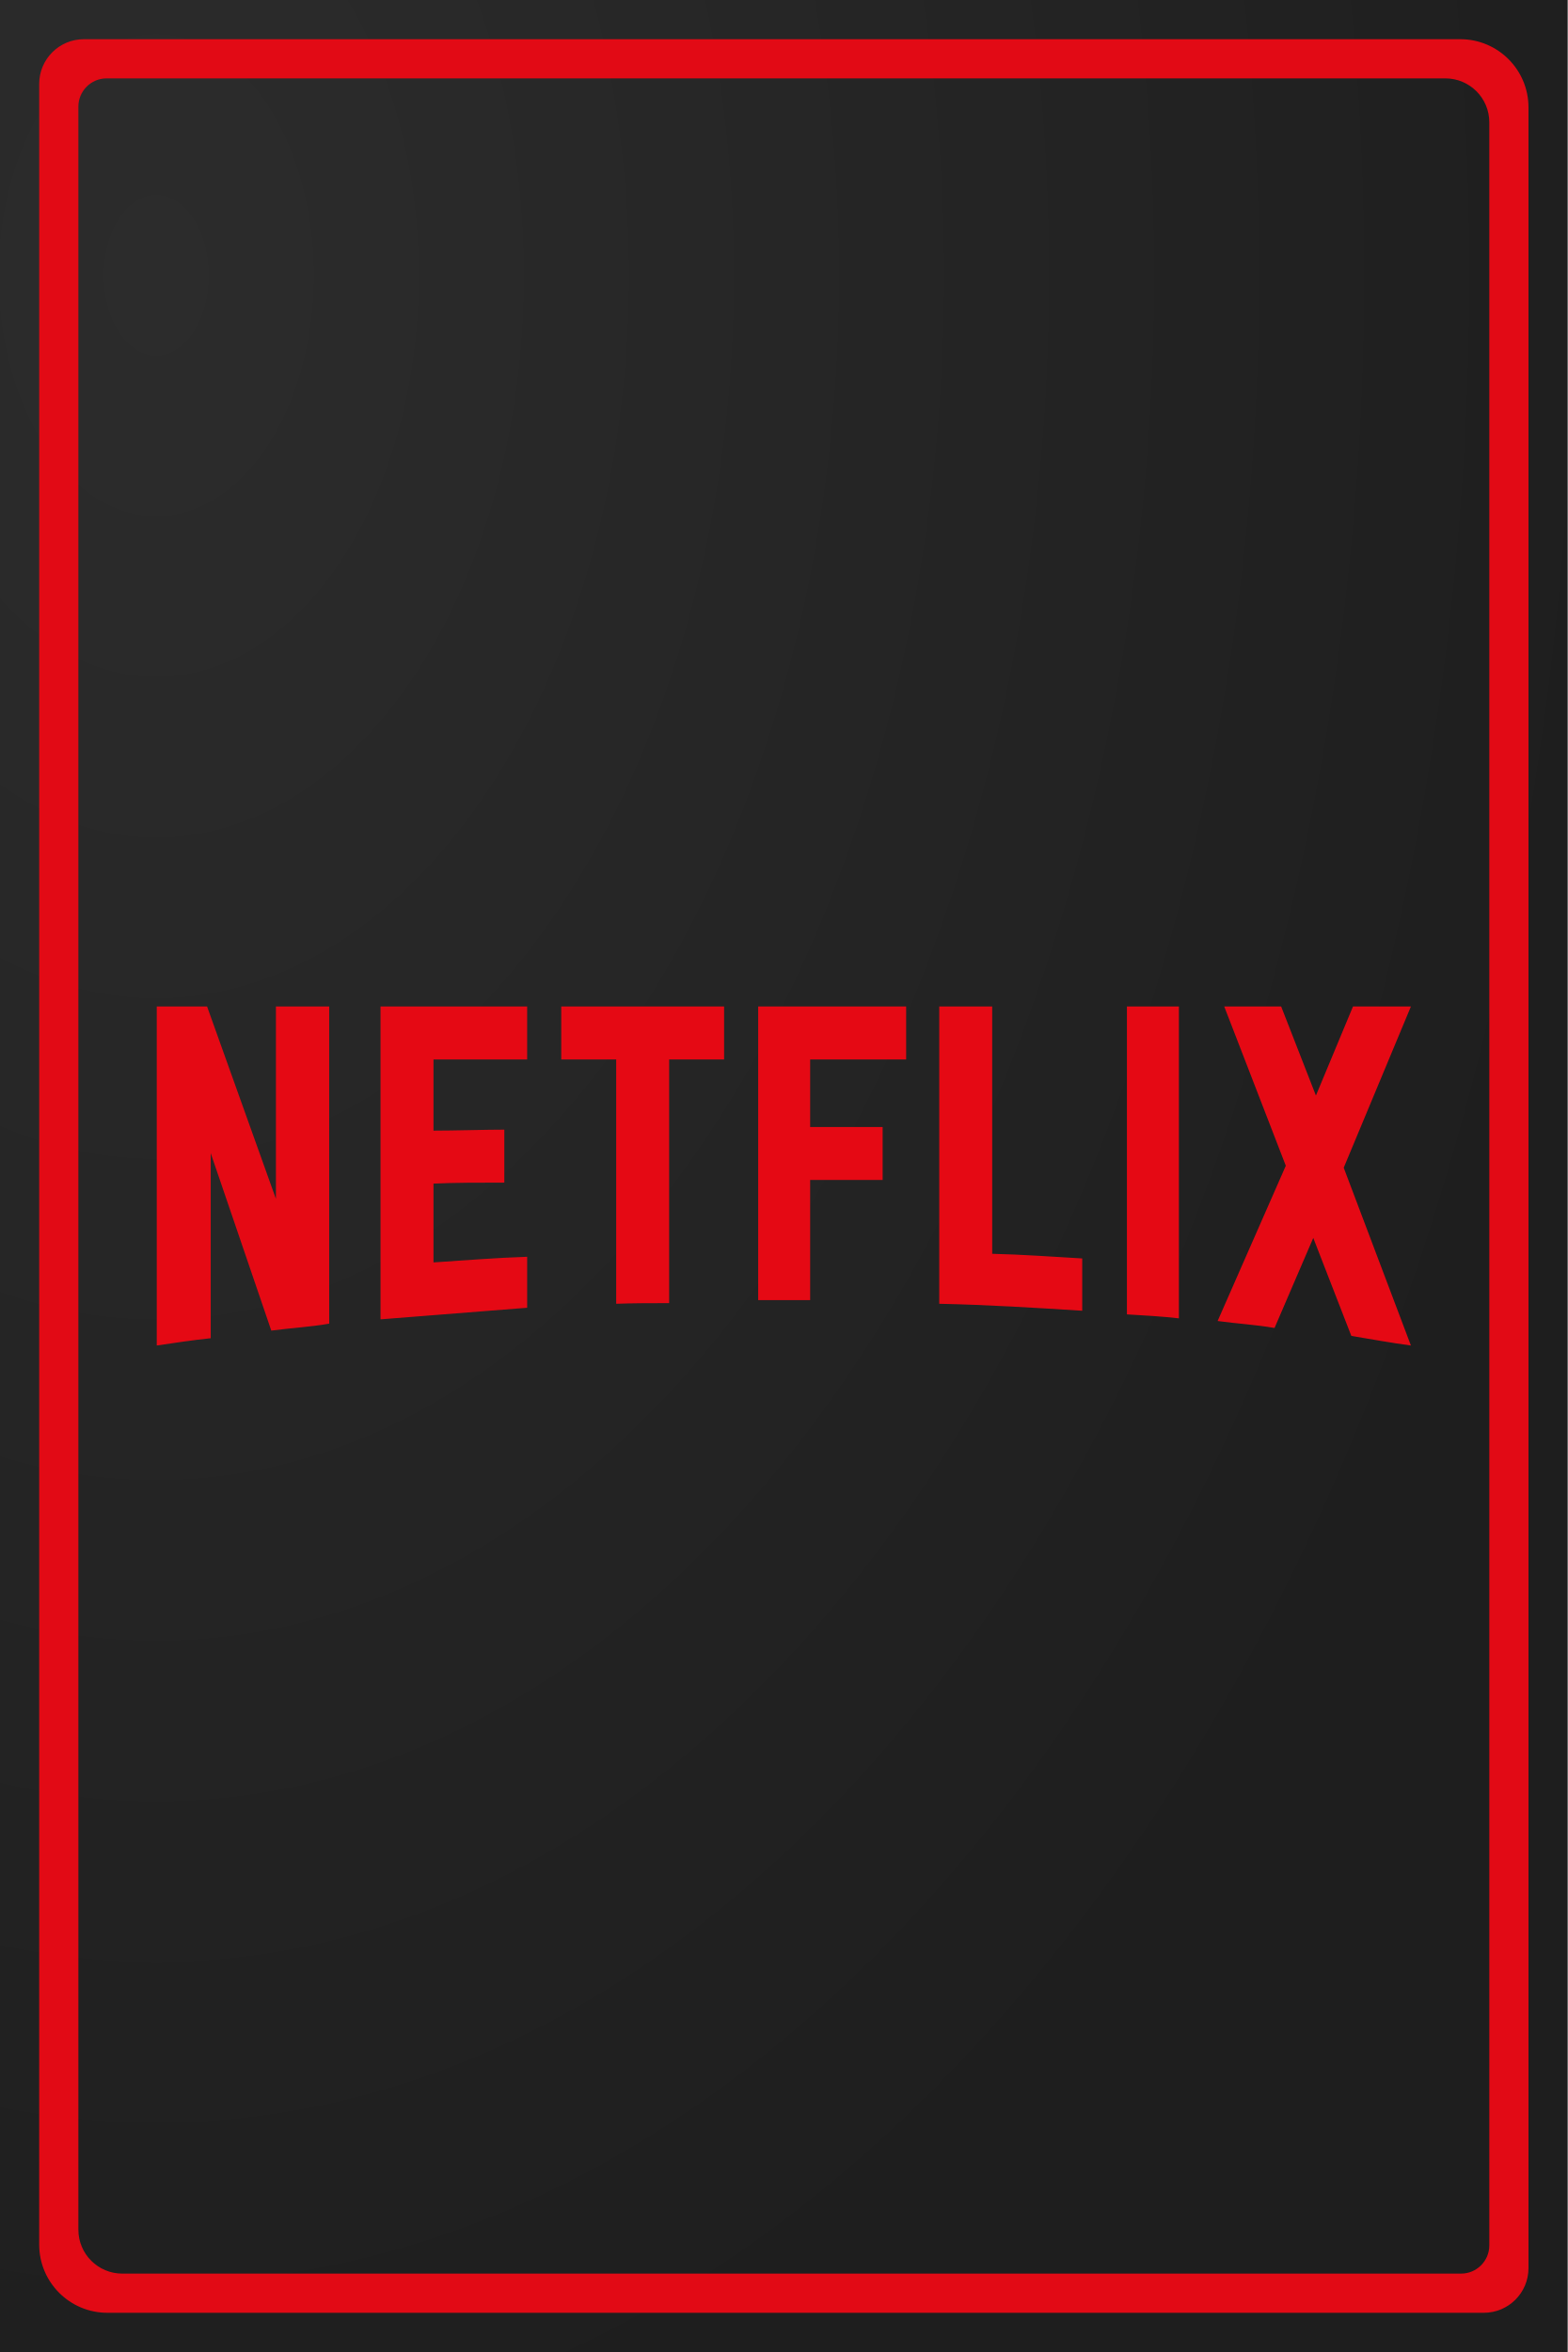
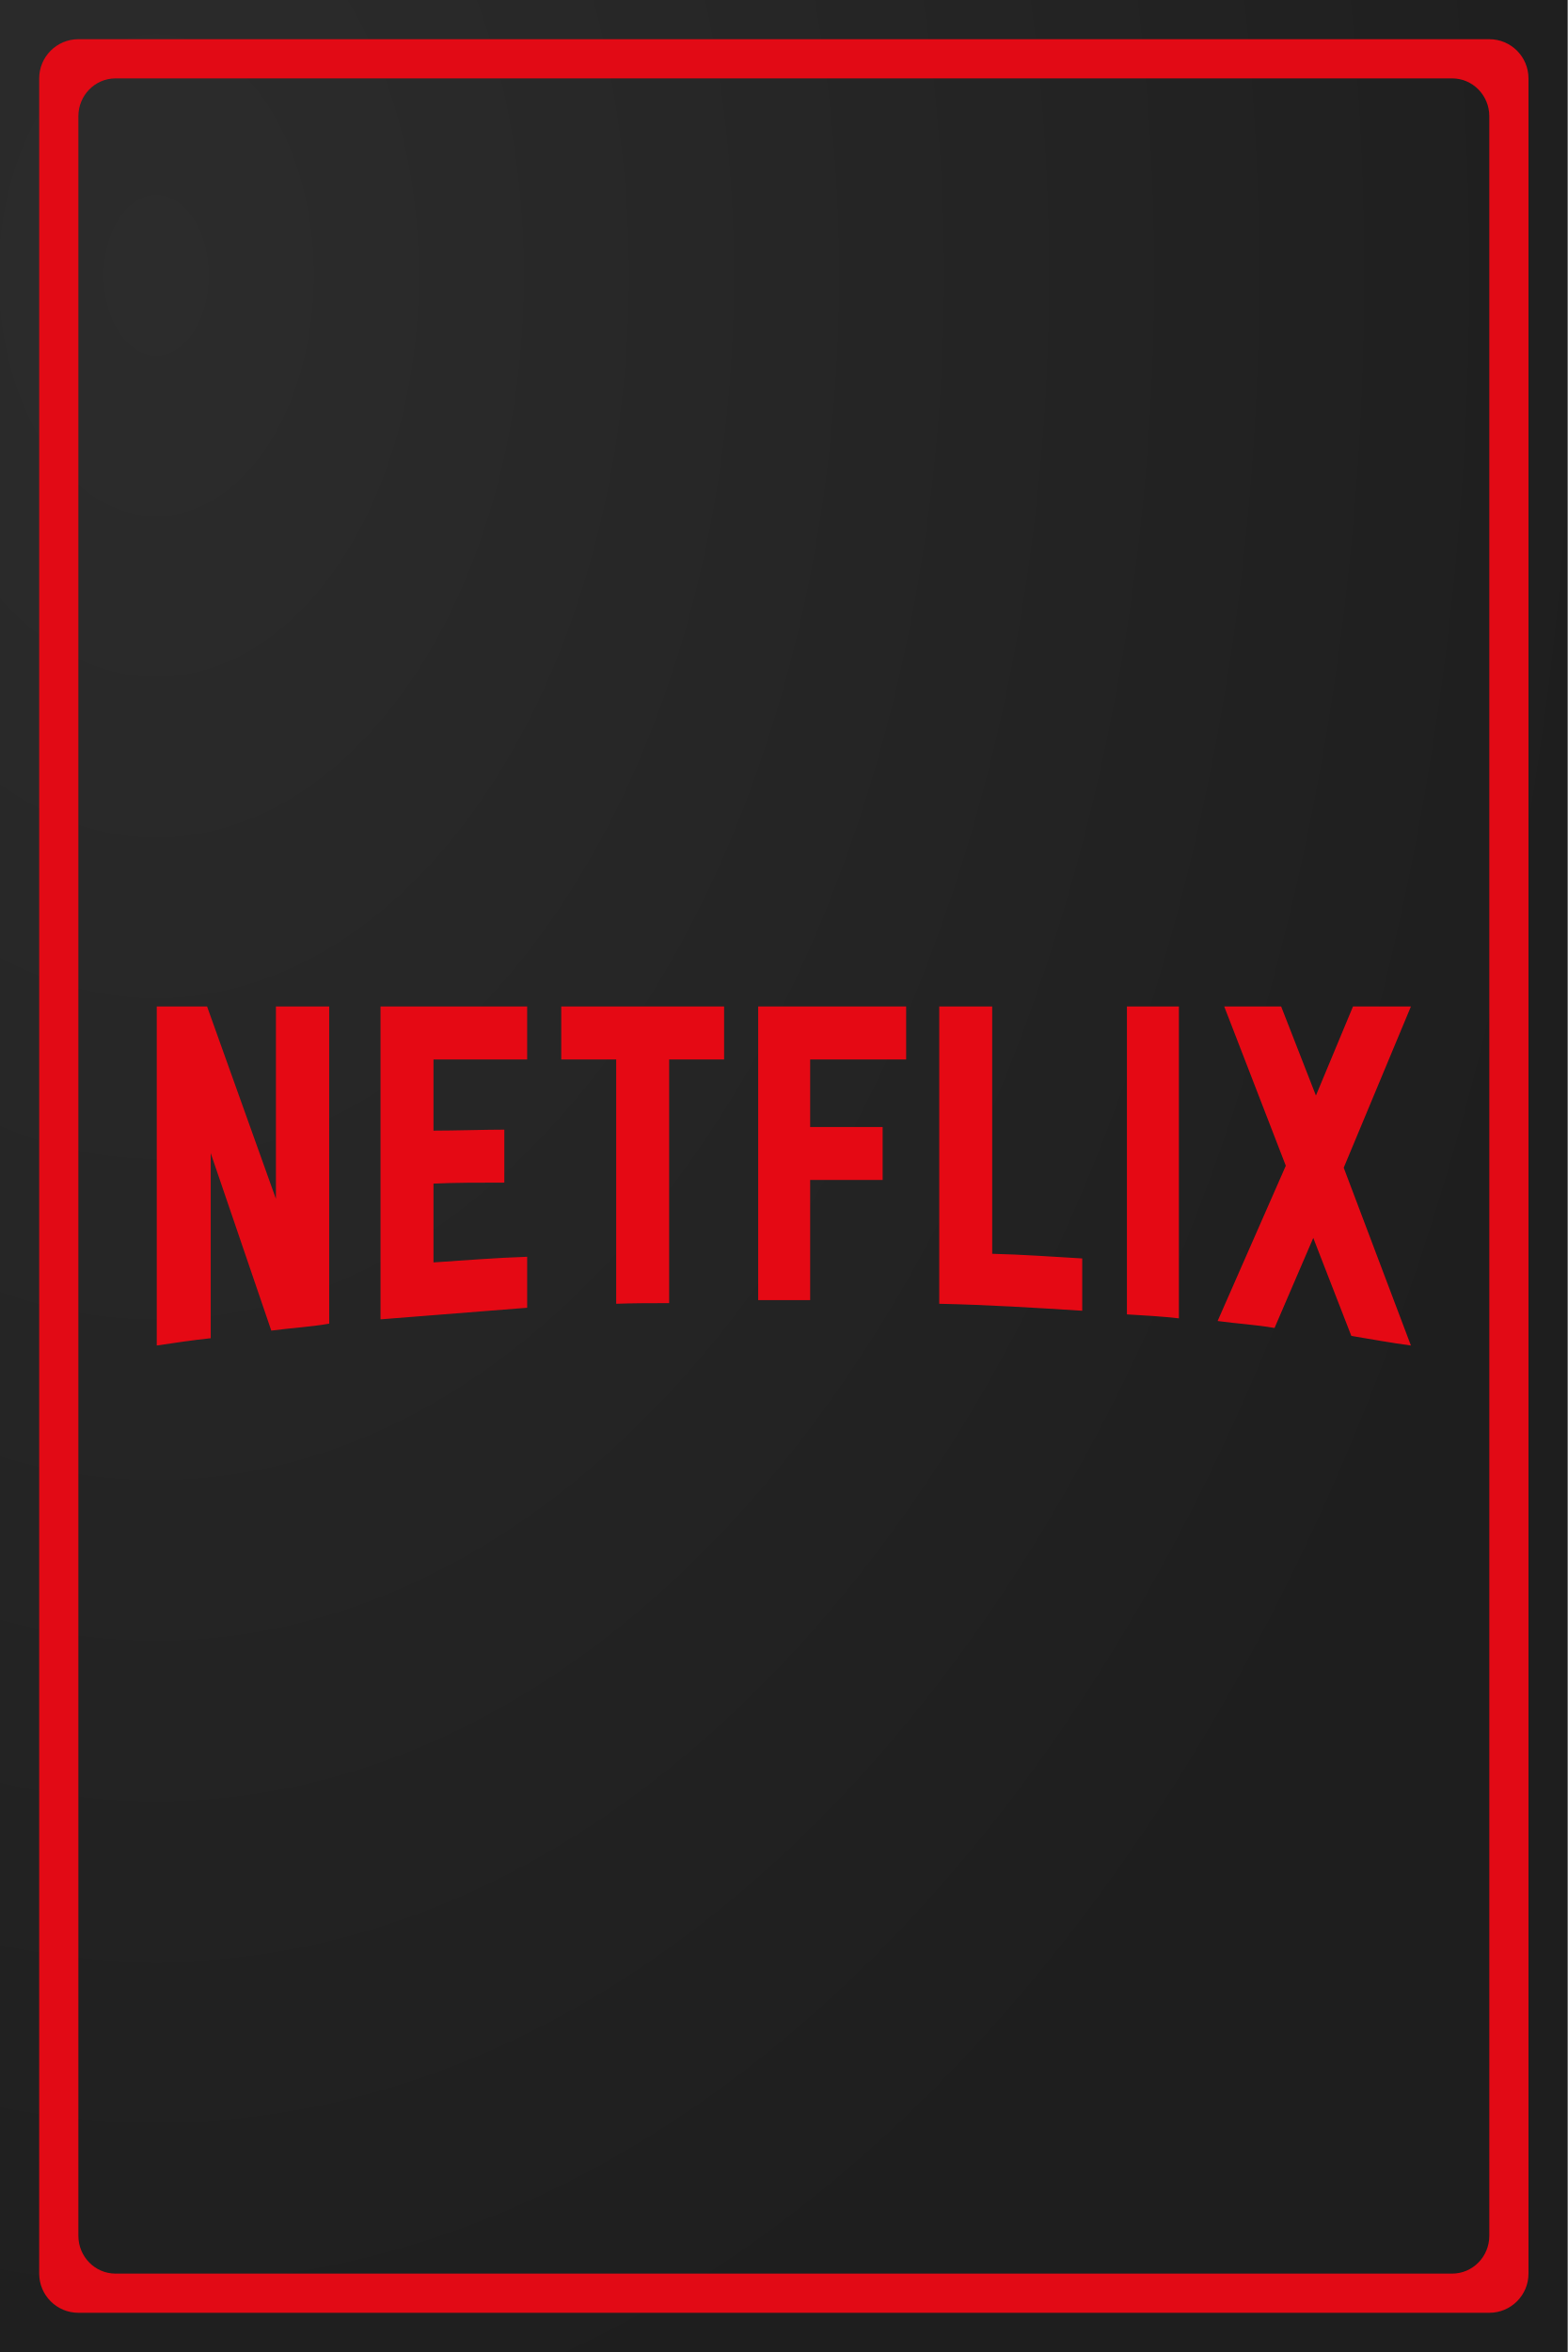
<svg xmlns="http://www.w3.org/2000/svg" xmlns:xlink="http://www.w3.org/1999/xlink" width="1000" height="1500" viewBox="0 0 264.583 396.875" version="1.1" id="svg8">
  <defs id="defs2">
    <linearGradient id="linearGradient847">
      <stop style="stop-color:#282828;stop-opacity:1" offset="0" id="stop843" />
      <stop style="stop-color:#191919;stop-opacity:1" offset="1" id="stop845" />
    </linearGradient>
    <radialGradient xlink:href="#linearGradient847" id="radialGradient849" cx="26.375" cy="97.114" fx="26.375" fy="97.114" r="132.292" gradientTransform="matrix(0,3.073488,-2.009916,0,221.566,-34.61139)" gradientUnits="userSpaceOnUse" />
  </defs>
  <g id="layer1">
    <rect style="opacity:0.98;fill:url(#radialGradient849);fill-opacity:1;stroke-width:2.646" id="rect841" width="264.583" height="396.875" x="-5.0862632e-06" y="-4.7961635e-14" />
-     <path id="rect841-5" style="opacity:0.98;fill:#e50914;fill-opacity:1;stroke-width:9.583" d="M 53.5 25 A 28.5 28.5 0 0 0 25 53.5 L 25 1431.5 A 43.5 43.5 0 0 0 68.5 1475 L 946.5 1475 A 28.5 28.5 0 0 0 975 1446.5 L 975 68.5 A 43.5 43.5 0 0 0 931.5 25 L 53.5 25 z M 67.91 50 A 18 18 0 0 1 68 50 L 922 50 A 28 28 0 0 1 950 78 L 950 1432 A 18 18 0 0 1 932 1450 L 78 1450 A 28 28 0 0 1 50 1422 L 50 68 A 18 18 0 0 1 67.91 50 z " transform="scale(0.2645833)" />
-     <path d="m 55.563,223.352 c -3.184,0.559 -6.424,0.727 -9.776,1.173 L 35.564,194.583 v 31.228 c -3.184,0.335 -6.089,0.782 -9.106,1.229 v -57.204 h 8.491 l 11.619,32.457 v -32.457 h 8.994 z m 17.597,-32.568 c 3.464,0 8.771,-0.168 11.955,-0.168 v 8.938 c -3.966,0 -8.603,0 -11.955,0.168 v 13.296 c 5.251,-0.335 10.503,-0.782 15.809,-0.95 v 8.602 l -24.748,1.956 v -52.791 h 24.748 v 8.938 H 73.16 Z m 49.048,-12.01 h -9.273 v 41.115 c -3.017,0 -6.033,0 -8.938,0.111 v -41.227 h -9.273 v -8.938 h 27.485 z m 14.524,11.396 h 12.234 v 8.938 h -12.234 v 20.279 h -8.771 v -49.551 h 24.972 v 8.938 h -16.201 z m 30.725,21.395 c 5.084,0.111 10.223,0.503 15.195,0.782 v 8.827 c -7.988,-0.503 -15.977,-1.005 -24.133,-1.173 v -50.165 h 8.938 z m 22.736,10.223 c 2.849,0.168 5.866,0.335 8.771,0.67 v -52.623 h -8.771 z m 47.931,-51.953 -11.34,27.206 11.34,29.999 c -3.352,-0.447 -6.704,-1.061 -10.056,-1.62 l -6.424,-16.535 -6.535,15.195 c -3.241,-0.559 -6.369,-0.727 -9.608,-1.174 l 11.508,-26.2 -10.391,-26.87 h 9.608 l 5.866,15.027 6.257,-15.027 z" fill="#d81f26" id="path1199" style="stroke-width:0.207;fill:#e50914;fill-opacity:1" />
+     <path id="rect3410" style="opacity:0.98;fill:#e50914;fill-opacity:1;stroke-width:46.344" d="M 49.832 25 A 25 25 0 0 0 25 50 L 25 1450 A 25 25 0 0 0 50 1475 L 950 1475 A 25 25 0 0 0 975 1450 L 975 50 A 25 25 0 0 0 950 25 L 50 25 A 25 25 0 0 0 49.832 25 z M 73.543 50 A 23.684 24.138 0 0 1 73.684 50 L 926.316 50 A 23.684 24.138 0 0 1 950 74.139 L 950 1425.861 A 23.684 24.138 0 0 1 926.316 1450 L 73.684 1450 A 23.684 24.138 0 0 1 50 1425.861 L 50 74.139 A 23.684 24.138 0 0 1 73.543 50 z " transform="scale(0.2645833)" />
+     <path d="m 55.563,223.352 c -3.184,0.559 -6.424,0.727 -9.776,1.173 L 35.564,194.583 v 31.228 c -3.184,0.335 -6.089,0.782 -9.106,1.229 v -57.204 h 8.491 l 11.619,32.457 v -32.457 h 8.994 z m 17.597,-32.568 c 3.464,0 8.771,-0.168 11.955,-0.168 v 8.938 c -3.966,0 -8.603,0 -11.955,0.168 v 13.296 c 5.251,-0.335 10.503,-0.782 15.809,-0.95 v 8.602 l -24.748,1.956 v -52.791 h 24.748 v 8.938 h -15.809 z m 49.048,-12.01 h -9.273 v 41.115 c -3.017,0 -6.033,0 -8.938,0.111 v -41.227 h -9.273 v -8.938 h 27.485 z m 14.524,11.396 h 12.234 v 8.938 h -12.234 v 20.279 h -8.771 v -49.551 h 24.972 v 8.938 h -16.201 z m 30.725,21.395 c 5.084,0.111 10.223,0.503 15.195,0.782 v 8.827 c -7.988,-0.503 -15.977,-1.005 -24.133,-1.173 v -50.165 h 8.938 z m 22.736,10.223 c 2.849,0.168 5.866,0.335 8.771,0.67 v -52.623 h -8.771 z m 47.931,-51.953 -11.34,27.206 11.34,29.999 c -3.352,-0.447 -6.704,-1.061 -10.056,-1.62 l -6.424,-16.535 -6.535,15.195 c -3.241,-0.559 -6.369,-0.727 -9.608,-1.174 l 11.508,-26.2 -10.391,-26.87 h 9.608 l 5.866,15.027 6.257,-15.027 z" fill="#d81f26" id="path2081" style="fill:#e50914;fill-opacity:1;stroke-width:0.207" />
  </g>
</svg>
